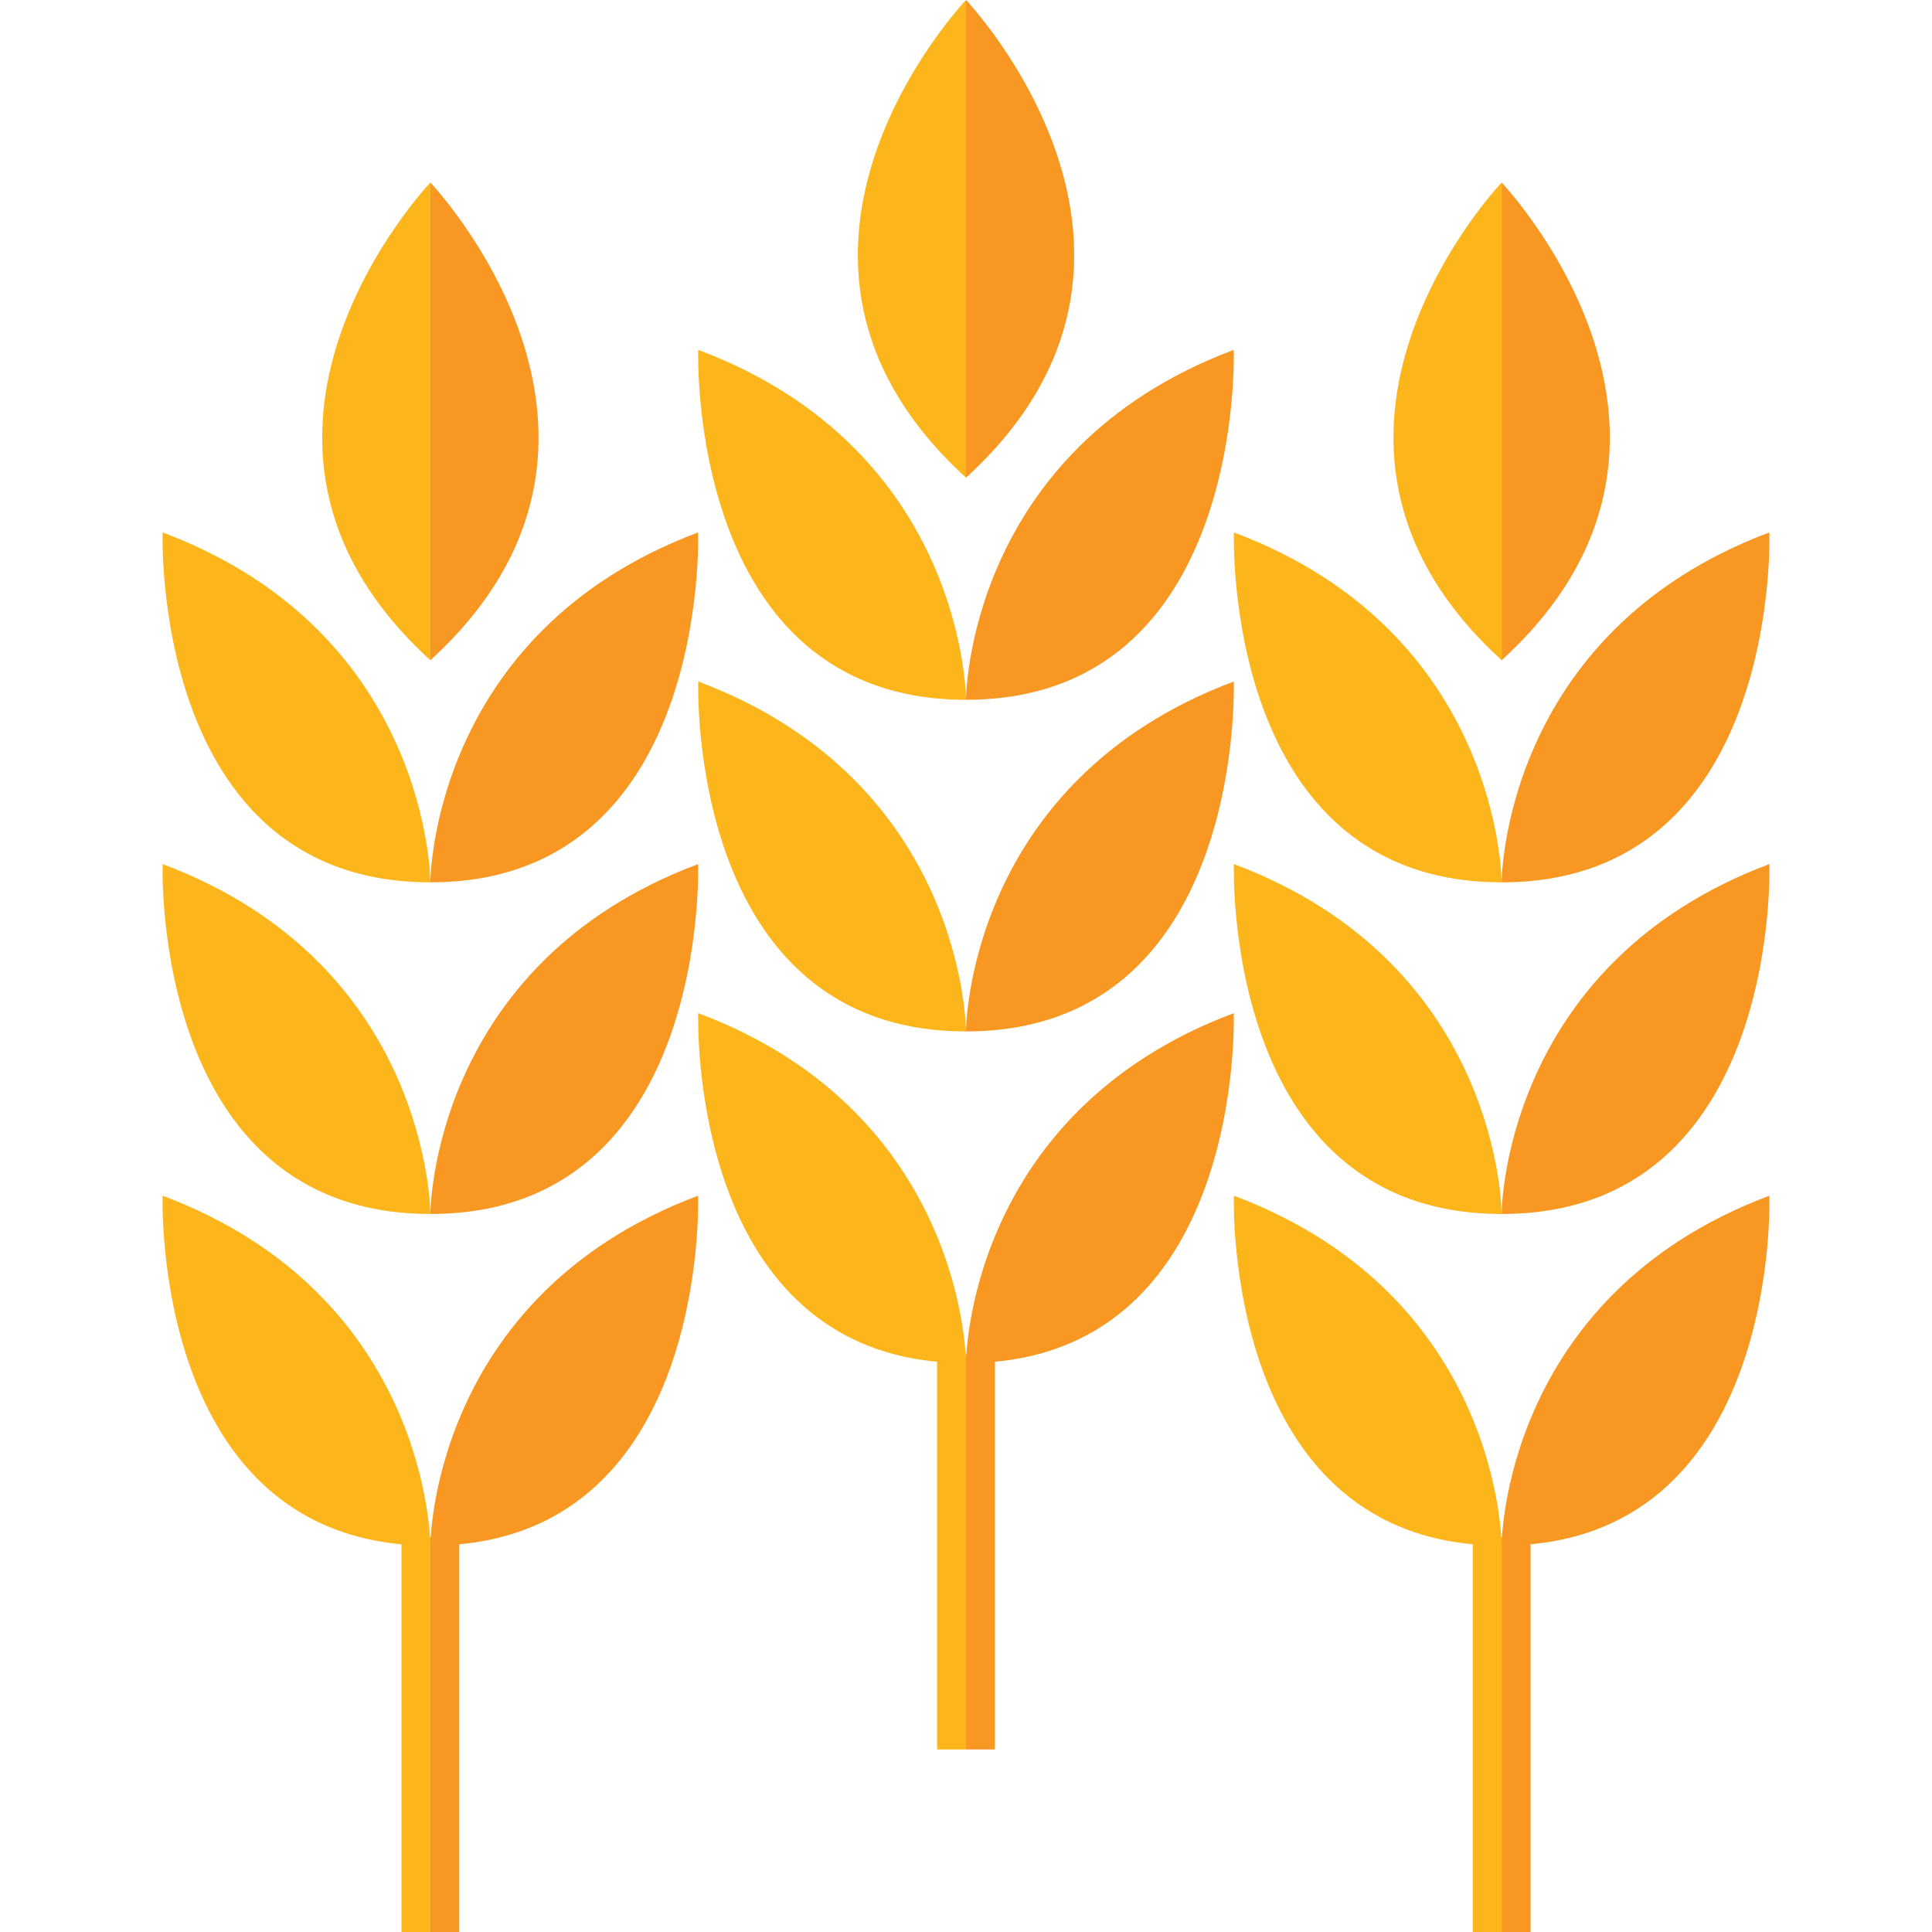
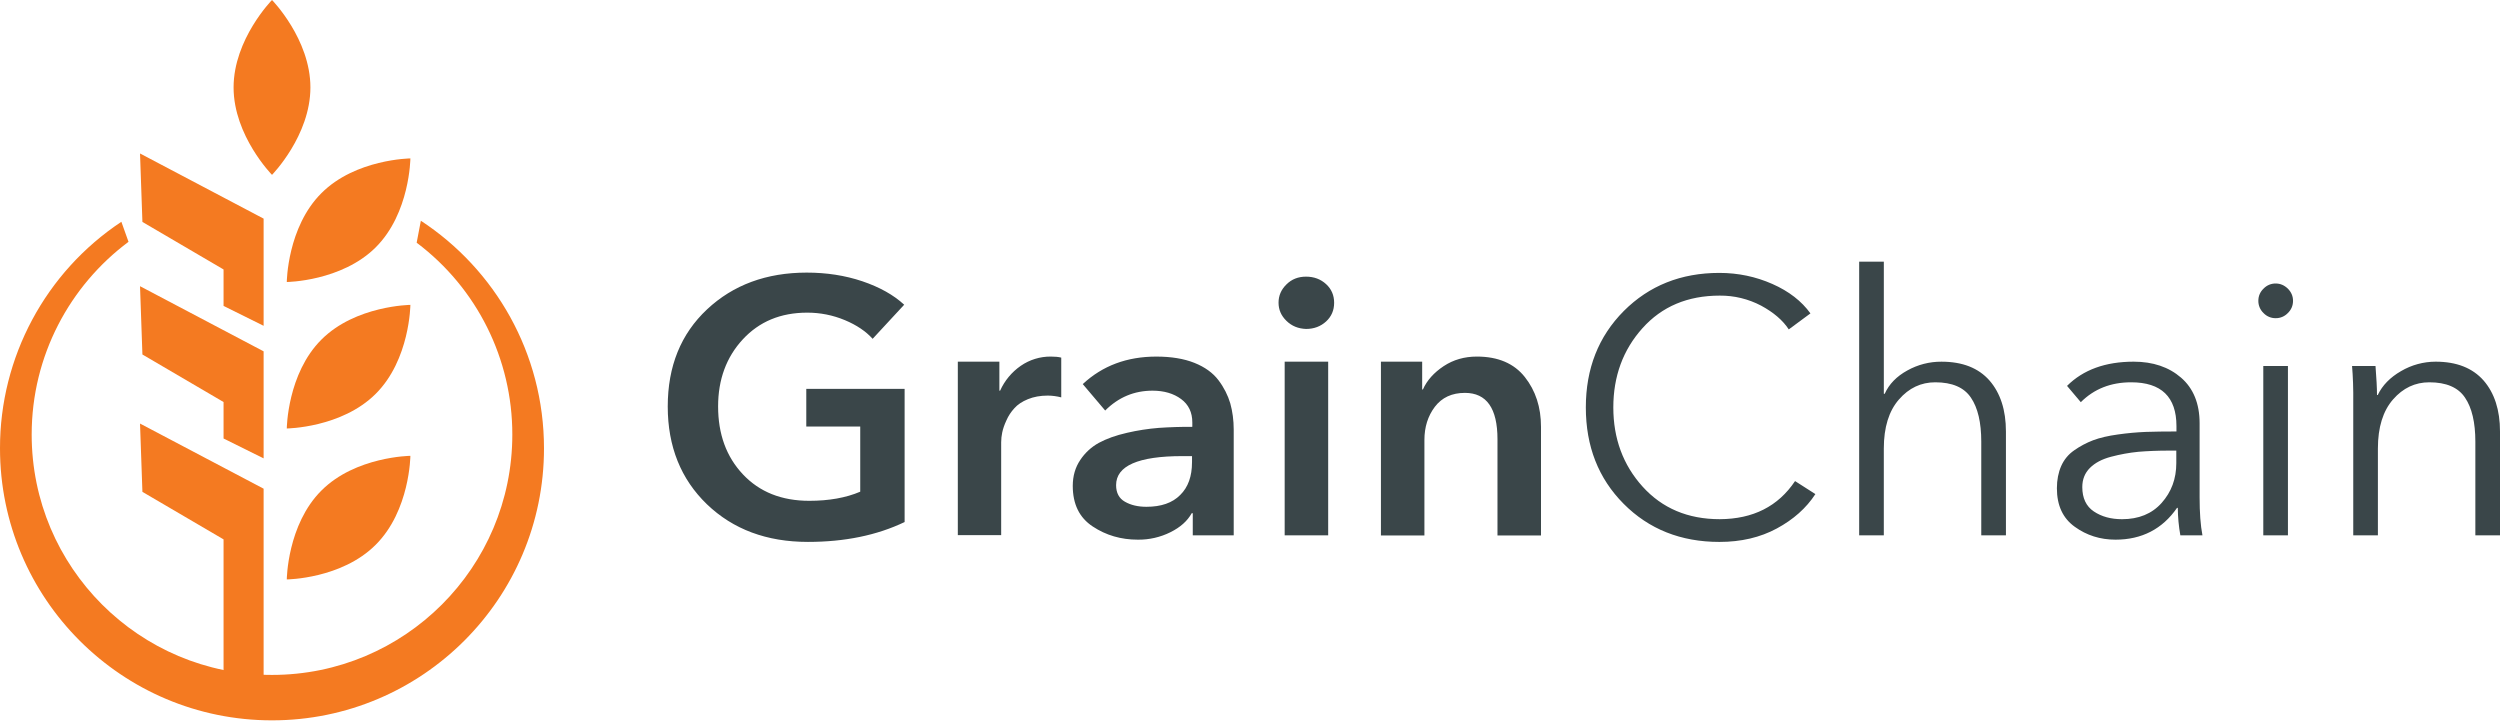
- <svg xmlns="http://www.w3.org/2000/svg" version="1.1" id="Capa_1" x="0px" y="0px" viewBox="0 0 163.575 163.575" style="enable-background:new 0 0 163.575 163.575;" xml:space="preserve">
-   <g>
-     <g>
-       <rect x="33.99" y="130.136" style="fill:#FDB51C;" width="2.447" height="33.439" />
-       <rect x="36.437" y="130.136" style="fill:#F89722;" width="2.447" height="33.439" />
-       <path style="fill:#FDB51C;" d="M36.437,130.86c0,0,0.006-21.123-22.669-29.624C13.768,101.236,12.738,130.86,36.437,130.86z" />
-       <path style="fill:#FDB51C;" d="M36.437,102.782c0,0,0.006-21.123-22.669-29.624C13.768,73.158,12.738,102.782,36.437,102.782z" />
-       <path style="fill:#FDB51C;" d="M36.437,74.704c0,0,0.006-21.124-22.669-29.625C13.768,45.08,12.738,74.704,36.437,74.704z" />
-       <path style="fill:#FDB51C;" d="M36.437,55.899V15.455C36.437,15.455,15.829,37.094,36.437,55.899z" />
-       <path style="fill:#F89722;" d="M36.437,130.86c0,0-0.007-21.123,22.668-29.624C59.105,101.236,60.136,130.86,36.437,130.86z" />
-       <path style="fill:#F89722;" d="M36.437,102.782c0,0-0.007-21.123,22.668-29.624C59.105,73.158,60.136,102.782,36.437,102.782z" />
-       <path style="fill:#F89722;" d="M36.437,74.704c0,0-0.007-21.124,22.668-29.625C59.105,45.08,60.136,74.704,36.437,74.704z" />
-       <path style="fill:#F89722;" d="M36.437,55.899V15.455C36.437,15.455,57.044,37.094,36.437,55.899z" />
+ <svg xmlns="http://www.w3.org/2000/svg" width="568.862" height="163.912" viewBox="0 0 150.511 43.368">
+   <g fill="none">
+     <g fill="#3a4649">
+       <path d="M54.462 23.43v7.999c-1.673.8-3.608 1.196-5.821 1.196-2.483 0-4.508-.756-6.082-2.267-1.566-1.512-2.358-3.473-2.358-5.885 0-2.429.792-4.372 2.367-5.848 1.574-1.476 3.58-2.213 6-2.213 1.189 0 2.304.17 3.348.521 1.035.351 1.88.82 2.52 1.413l-1.9 2.052c-.404-.45-.962-.828-1.673-1.125a5.826 5.826 0 00-2.267-.45c-1.602 0-2.888.54-3.878 1.61-.99 1.071-1.485 2.42-1.485 4.031 0 1.674.495 3.033 1.494 4.094.999 1.062 2.33 1.593 3.995 1.593 1.179 0 2.204-.18 3.068-.549v-3.923h-3.248v-2.267h5.92zM57.665 32.23V21.773h2.502v1.746h.045a3.61 3.61 0 011.241-1.494 3.137 3.137 0 011.809-.558c.243 0 .459.018.63.063v2.394a3.35 3.35 0 00-.81-.108c-.45 0-.846.072-1.197.216-.35.144-.62.323-.818.548-.198.216-.36.46-.477.73-.126.27-.207.512-.252.728a2.882 2.882 0 00-.063.585v5.596h-2.61zM71.81 32.23v-1.332h-.063c-.261.468-.684.846-1.278 1.142a4.292 4.292 0 01-1.97.45c-1 0-1.908-.26-2.709-.792-.81-.53-1.205-1.35-1.205-2.447 0-.594.153-1.116.45-1.556a3.17 3.17 0 011.124-1.035c.45-.243 1.017-.45 1.692-.603a13.1 13.1 0 011.916-.297 27.47 27.47 0 012.016-.063v-.26c0-.613-.225-1.08-.675-1.413-.45-.333-1.026-.504-1.719-.504-1.106 0-2.051.396-2.852 1.196l-1.35-1.592c1.188-1.107 2.664-1.656 4.427-1.656.9 0 1.665.126 2.295.378.63.252 1.115.603 1.448 1.044.333.44.567.909.711 1.394.135.486.207 1.017.207 1.584v6.361zm-.045-4.4v-.37h-.585c-2.654 0-3.986.586-3.986 1.746 0 .468.18.801.53.999.36.207.793.306 1.296.306.882 0 1.566-.234 2.034-.711.477-.468.71-1.125.71-1.97zM77.451 19.318c-.324-.315-.477-.675-.477-1.098 0-.423.162-.792.477-1.098.315-.315.711-.467 1.179-.467.477 0 .882.152 1.206.45.324.296.485.674.485 1.124 0 .45-.161.828-.485 1.125-.324.297-.73.45-1.206.45-.468-.018-.855-.171-1.179-.486zm-.108 12.911V21.774h2.619V32.23zM83.138 32.23V21.773h2.483v1.674h.045c.243-.55.666-1.017 1.25-1.404.586-.387 1.251-.576 1.998-.576 1.278 0 2.24.414 2.888 1.233.648.819.973 1.817.973 2.996v6.541h-2.62v-5.794c0-1.863-.656-2.79-1.96-2.79-.783 0-1.386.28-1.81.837-.422.558-.629 1.224-.629 1.998v5.75h-2.618z" />
+       <g>
+         <path d="M108.07 28.963l1.224.783c-.55.846-1.323 1.53-2.321 2.07-1 .54-2.151.81-3.456.81-2.321 0-4.247-.766-5.767-2.295-1.521-1.53-2.276-3.464-2.276-5.804 0-2.339.764-4.273 2.285-5.803 1.53-1.53 3.446-2.294 5.75-2.294 1.133 0 2.195.224 3.194.665.998.441 1.763 1.035 2.293 1.773l-1.304.963c-.36-.55-.918-1.026-1.665-1.43a5.257 5.257 0 00-2.492-.604c-1.934 0-3.482.657-4.652 1.962-1.17 1.304-1.754 2.897-1.754 4.768 0 1.872.585 3.465 1.763 4.77 1.179 1.304 2.727 1.96 4.643 1.96 2.007-.008 3.518-.773 4.535-2.294zM113.424 23.709h.044c.261-.585.72-1.053 1.36-1.404a4.16 4.16 0 012.06-.53c1.259 0 2.222.377 2.888 1.133.657.756.99 1.781.99 3.068v6.253h-1.485v-5.641c0-1.152-.206-2.034-.621-2.645-.414-.621-1.133-.927-2.15-.927-.855 0-1.584.342-2.186 1.035-.604.692-.91 1.673-.91 2.95v5.228h-1.484V15.755h1.485v7.954zM131.032 25.976v-.324c0-1.754-.91-2.636-2.727-2.636-1.223 0-2.23.396-3.031 1.197l-.829-.981c.973-.972 2.313-1.458 4.013-1.458 1.16 0 2.115.324 2.852.963.738.639 1.116 1.557 1.116 2.744v4.463c0 .918.054 1.674.171 2.285h-1.331a9.915 9.915 0 01-.153-1.655h-.045c-.882 1.277-2.124 1.916-3.707 1.916-.918 0-1.737-.26-2.447-.773-.72-.513-1.08-1.287-1.08-2.322 0-.504.09-.954.26-1.34.172-.387.433-.702.784-.945a5.24 5.24 0 011.133-.603c.405-.153.909-.27 1.503-.351a16.863 16.863 0 011.664-.153c.531-.018 1.143-.027 1.854-.027zm0 1.152h-.432c-.702 0-1.322.027-1.863.072-.549.054-1.088.153-1.637.297-.55.144-.972.369-1.278.674-.306.306-.459.693-.459 1.152 0 .666.234 1.16.693 1.467.468.315 1.035.468 1.7.468 1 0 1.8-.324 2.385-.981.585-.657.882-1.449.882-2.393v-.756zM137.735 17.374c.207.207.315.45.315.738s-.108.54-.315.738a.991.991 0 01-.728.306.992.992 0 01-.73-.306 1.006 1.006 0 01-.315-.738c0-.288.108-.54.316-.738a.992.992 0 01.729-.306c.27 0 .513.1.728.306zm.009 4.661V32.23h-1.484V22.035zM141.604 22.035h1.412c.055.729.09 1.305.09 1.746h.045c.28-.585.747-1.062 1.404-1.44a4.13 4.13 0 012.078-.567c1.26 0 2.223.378 2.89 1.134.656.756.988 1.781.988 3.068v6.253h-1.484v-5.641c0-1.152-.207-2.034-.62-2.645-.414-.621-1.135-.927-2.152-.927-.854 0-1.583.342-2.186 1.035-.602.692-.909 1.673-.909 2.95v5.228h-1.484v-7.953c.01-.873-.018-1.62-.072-2.24z" />
+       </g>
    </g>
-     <g>
-       <rect x="79.34" y="114.68" style="fill:#FDB51C;" width="2.447" height="33.439" />
-       <rect x="81.788" y="114.68" style="fill:#F89722;" width="2.447" height="33.439" />
-       <path style="fill:#FDB51C;" d="M81.788,115.404c0,0,0.006-21.123-22.669-29.624C59.119,85.78,58.088,115.404,81.788,115.404z" />
-       <path style="fill:#FDB51C;" d="M81.788,87.326c0,0,0.006-21.123-22.669-29.624C59.119,57.702,58.088,87.326,81.788,87.326z" />
-       <path style="fill:#FDB51C;" d="M81.788,59.248c0,0,0.006-21.124-22.669-29.625C59.119,29.624,58.088,59.248,81.788,59.248z" />
-       <path style="fill:#FDB51C;" d="M81.788,40.443V0C81.788,0,61.179,21.638,81.788,40.443z" />
-       <path style="fill:#F89722;" d="M81.788,115.404c0,0-0.007-21.123,22.669-29.624C104.457,85.78,105.487,115.404,81.788,115.404z" />
-       <path style="fill:#F89722;" d="M81.788,87.326c0,0-0.007-21.123,22.669-29.624C104.457,57.702,105.487,87.326,81.788,87.326z" />
-       <path style="fill:#F89722;" d="M81.788,59.248c0,0-0.007-21.124,22.669-29.625C104.457,29.624,105.487,59.248,81.788,59.248z" />
-       <path style="fill:#F89722;" d="M81.788,40.443V0C81.788,0,102.395,21.638,81.788,40.443z" />
-     </g>
-     <g>
-       <rect x="124.691" y="130.136" style="fill:#FDB51C;" width="2.447" height="33.439" />
-       <rect x="127.138" y="130.136" style="fill:#F89722;" width="2.447" height="33.439" />
-       <path style="fill:#FDB51C;" d="M127.138,130.86c0,0,0.007-21.123-22.669-29.624C104.469,101.236,103.439,130.86,127.138,130.86z" />
-       <path style="fill:#FDB51C;" d="M127.138,102.782c0,0,0.007-21.123-22.669-29.624C104.469,73.158,103.439,102.782,127.138,102.782z    " />
-       <path style="fill:#FDB51C;" d="M127.138,74.704c0,0,0.007-21.124-22.669-29.625C104.469,45.08,103.439,74.704,127.138,74.704z" />
-       <path style="fill:#FDB51C;" d="M127.138,55.899V15.455C127.138,15.455,106.53,37.094,127.138,55.899z" />
-       <path style="fill:#F89722;" d="M127.138,130.86c0,0-0.007-21.123,22.669-29.624C149.807,101.236,150.837,130.86,127.138,130.86z" />
-       <path style="fill:#F89722;" d="M127.138,102.782c0,0-0.007-21.123,22.669-29.624C149.807,73.158,150.837,102.782,127.138,102.782z    " />
-       <path style="fill:#F89722;" d="M127.138,74.704c0,0-0.007-21.124,22.669-29.625C149.807,45.08,150.837,74.704,127.138,74.704z" />
-       <path style="fill:#F89722;" d="M127.138,55.899V15.455C127.138,15.455,147.746,37.094,127.138,55.899z" />
+     <g fill="#f47a21">
+       <path d="M17.266 16.978s.027-3.302 2.088-5.353c2.051-2.052 5.353-2.088 5.353-2.088s-.027 3.303-2.087 5.354-5.354 2.087-5.354 2.087zM16.376 10.527s2.312-2.357 2.312-5.263C18.688 2.357 16.376 0 16.376 0s-2.313 2.357-2.313 5.264c0 2.906 2.313 5.263 2.313 5.263zM17.266 25.796s.027-3.302 2.088-5.354c2.051-2.05 5.353-2.087 5.353-2.087s-.027 3.302-2.087 5.354c-2.052 2.051-5.354 2.087-5.354 2.087zM17.266 34.884s.027-3.302 2.088-5.354c2.051-2.051 5.353-2.087 5.353-2.087s-.027 3.302-2.087 5.353c-2.052 2.06-5.354 2.088-5.354 2.088z" />
+       <path d="M25.085 14.612a14.426 14.426 0 015.759 11.553c0 7.99-6.479 14.468-14.468 14.468-7.99 0-14.469-6.478-14.469-14.468 0-4.75 2.295-8.97 5.83-11.607l-.43-1.206A16.346 16.346 0 000 26.992c0 9.043 7.333 16.376 16.376 16.376 9.042 0 16.375-7.333 16.375-16.375 0-5.732-2.951-10.78-7.414-13.704z" />
+       <path d="M15.872 13.163L8.43 9.24l.144 4.121 4.885 2.862v2.195l2.412 1.197v-6.452zM15.872 21.153L8.43 17.23l.144 4.112 4.885 2.862v2.195l2.412 1.197v-6.443zM15.872 29.422L8.43 25.5l.144 4.112 4.885 2.861v8.476l2.412 1.197V29.422z" />
    </g>
  </g>
-   <g>
- </g>
-   <g>
- </g>
-   <g>
- </g>
-   <g>
- </g>
-   <g>
- </g>
-   <g>
- </g>
-   <g>
- </g>
-   <g>
- </g>
-   <g>
- </g>
-   <g>
- </g>
-   <g>
- </g>
-   <g>
- </g>
-   <g>
- </g>
-   <g>
- </g>
-   <g>
- </g>
</svg>
